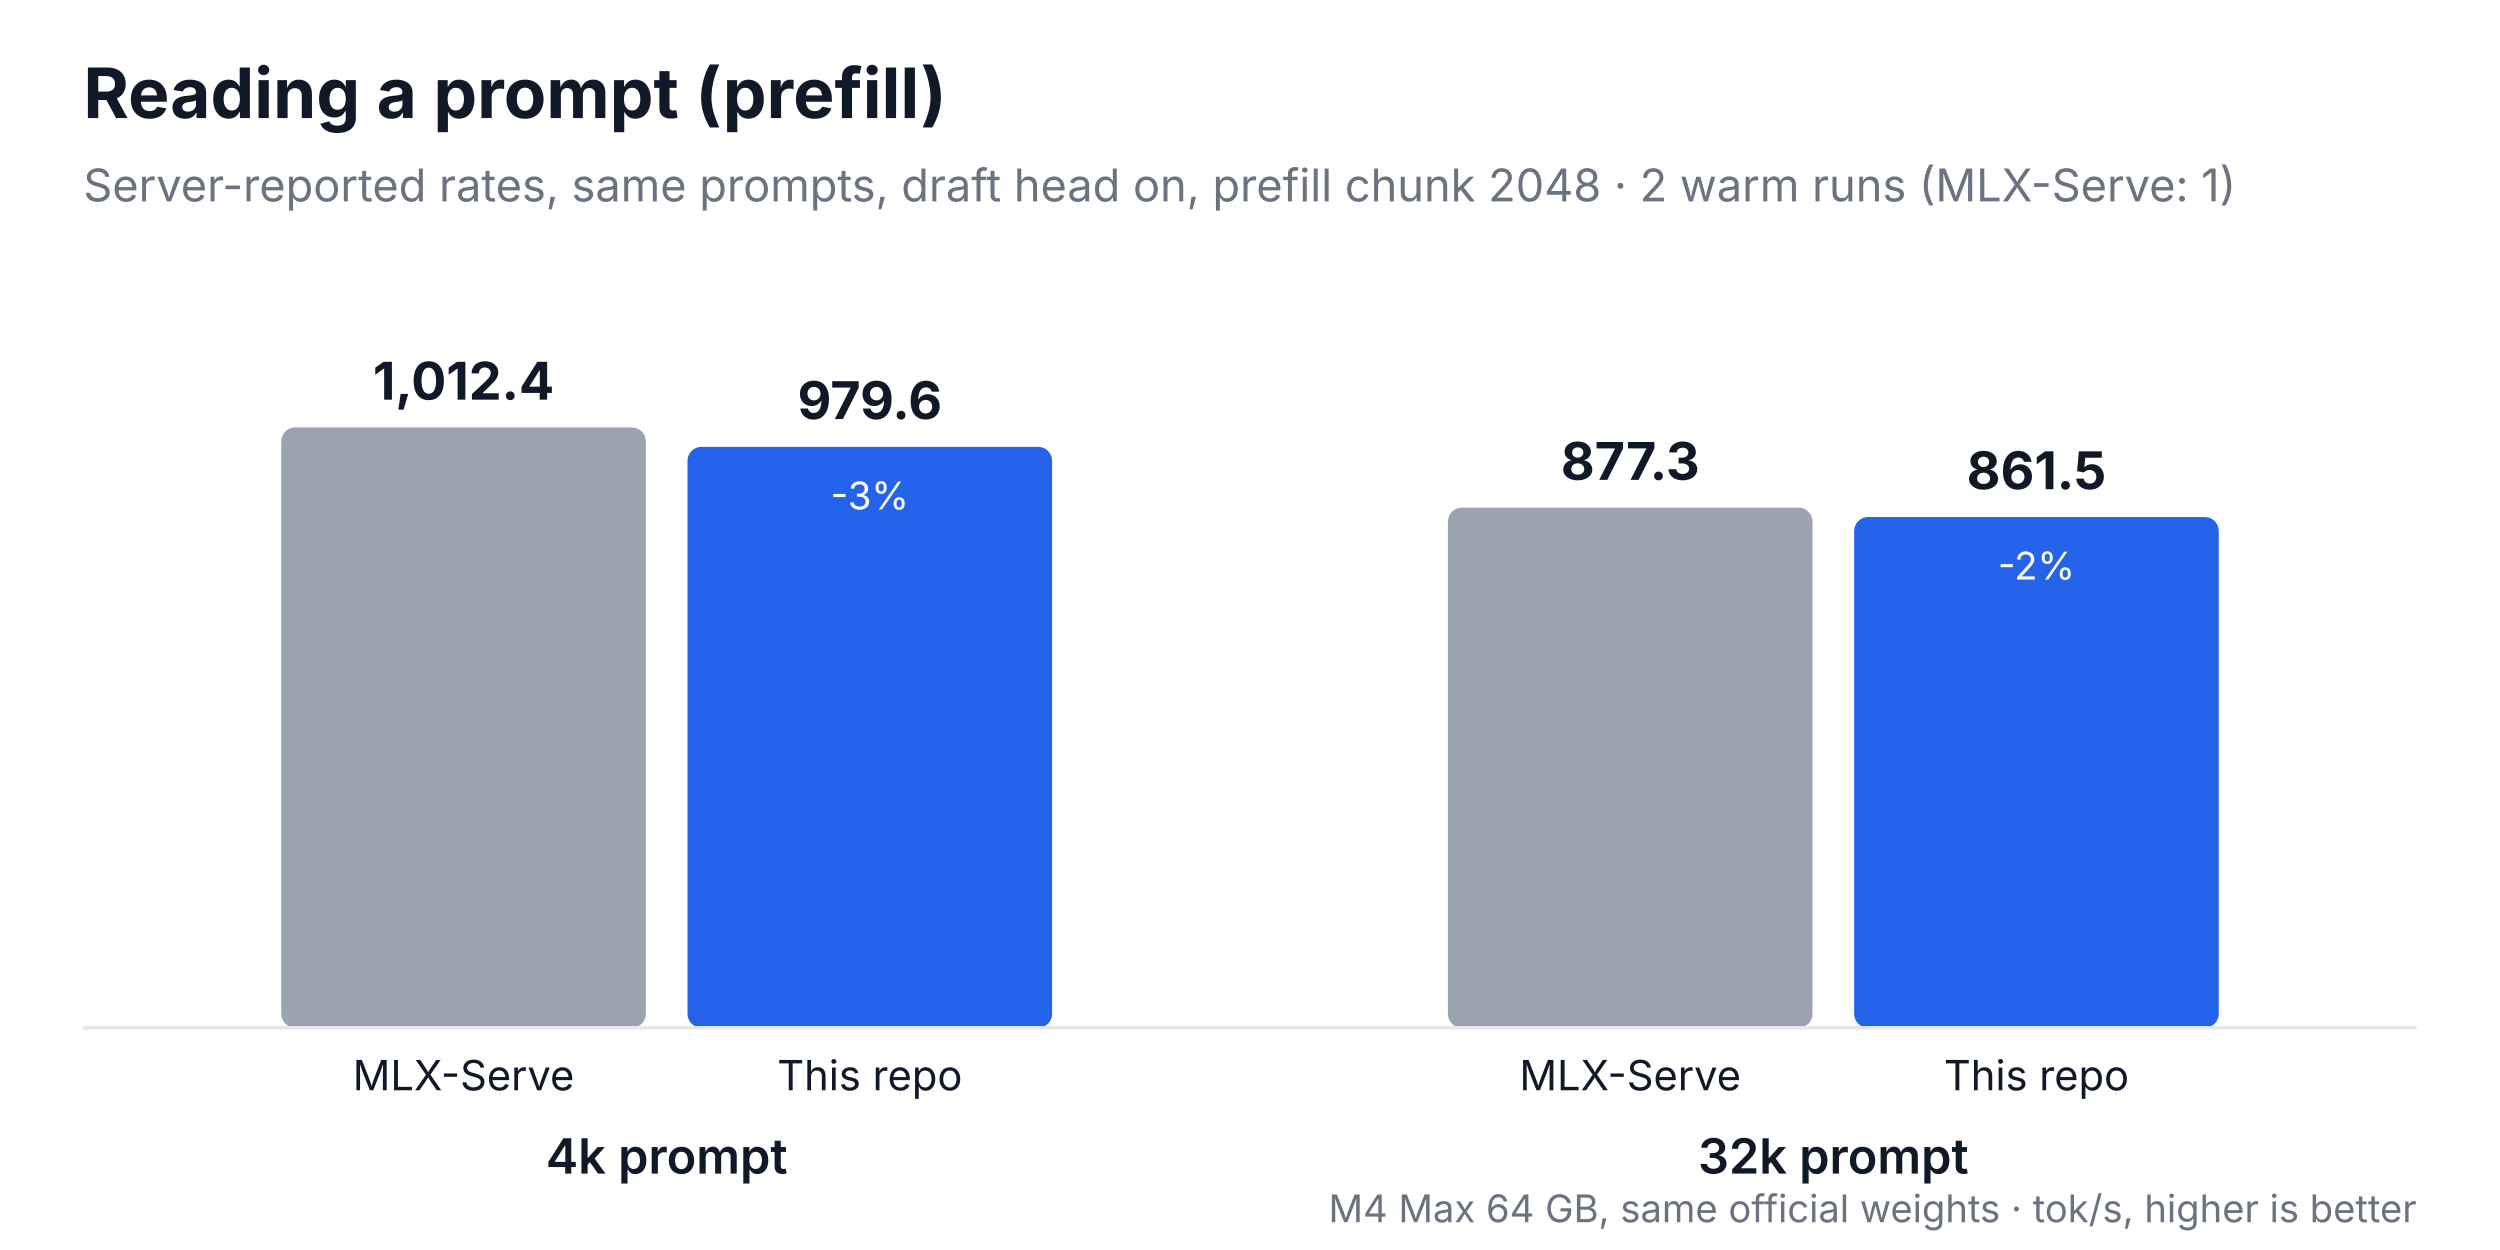
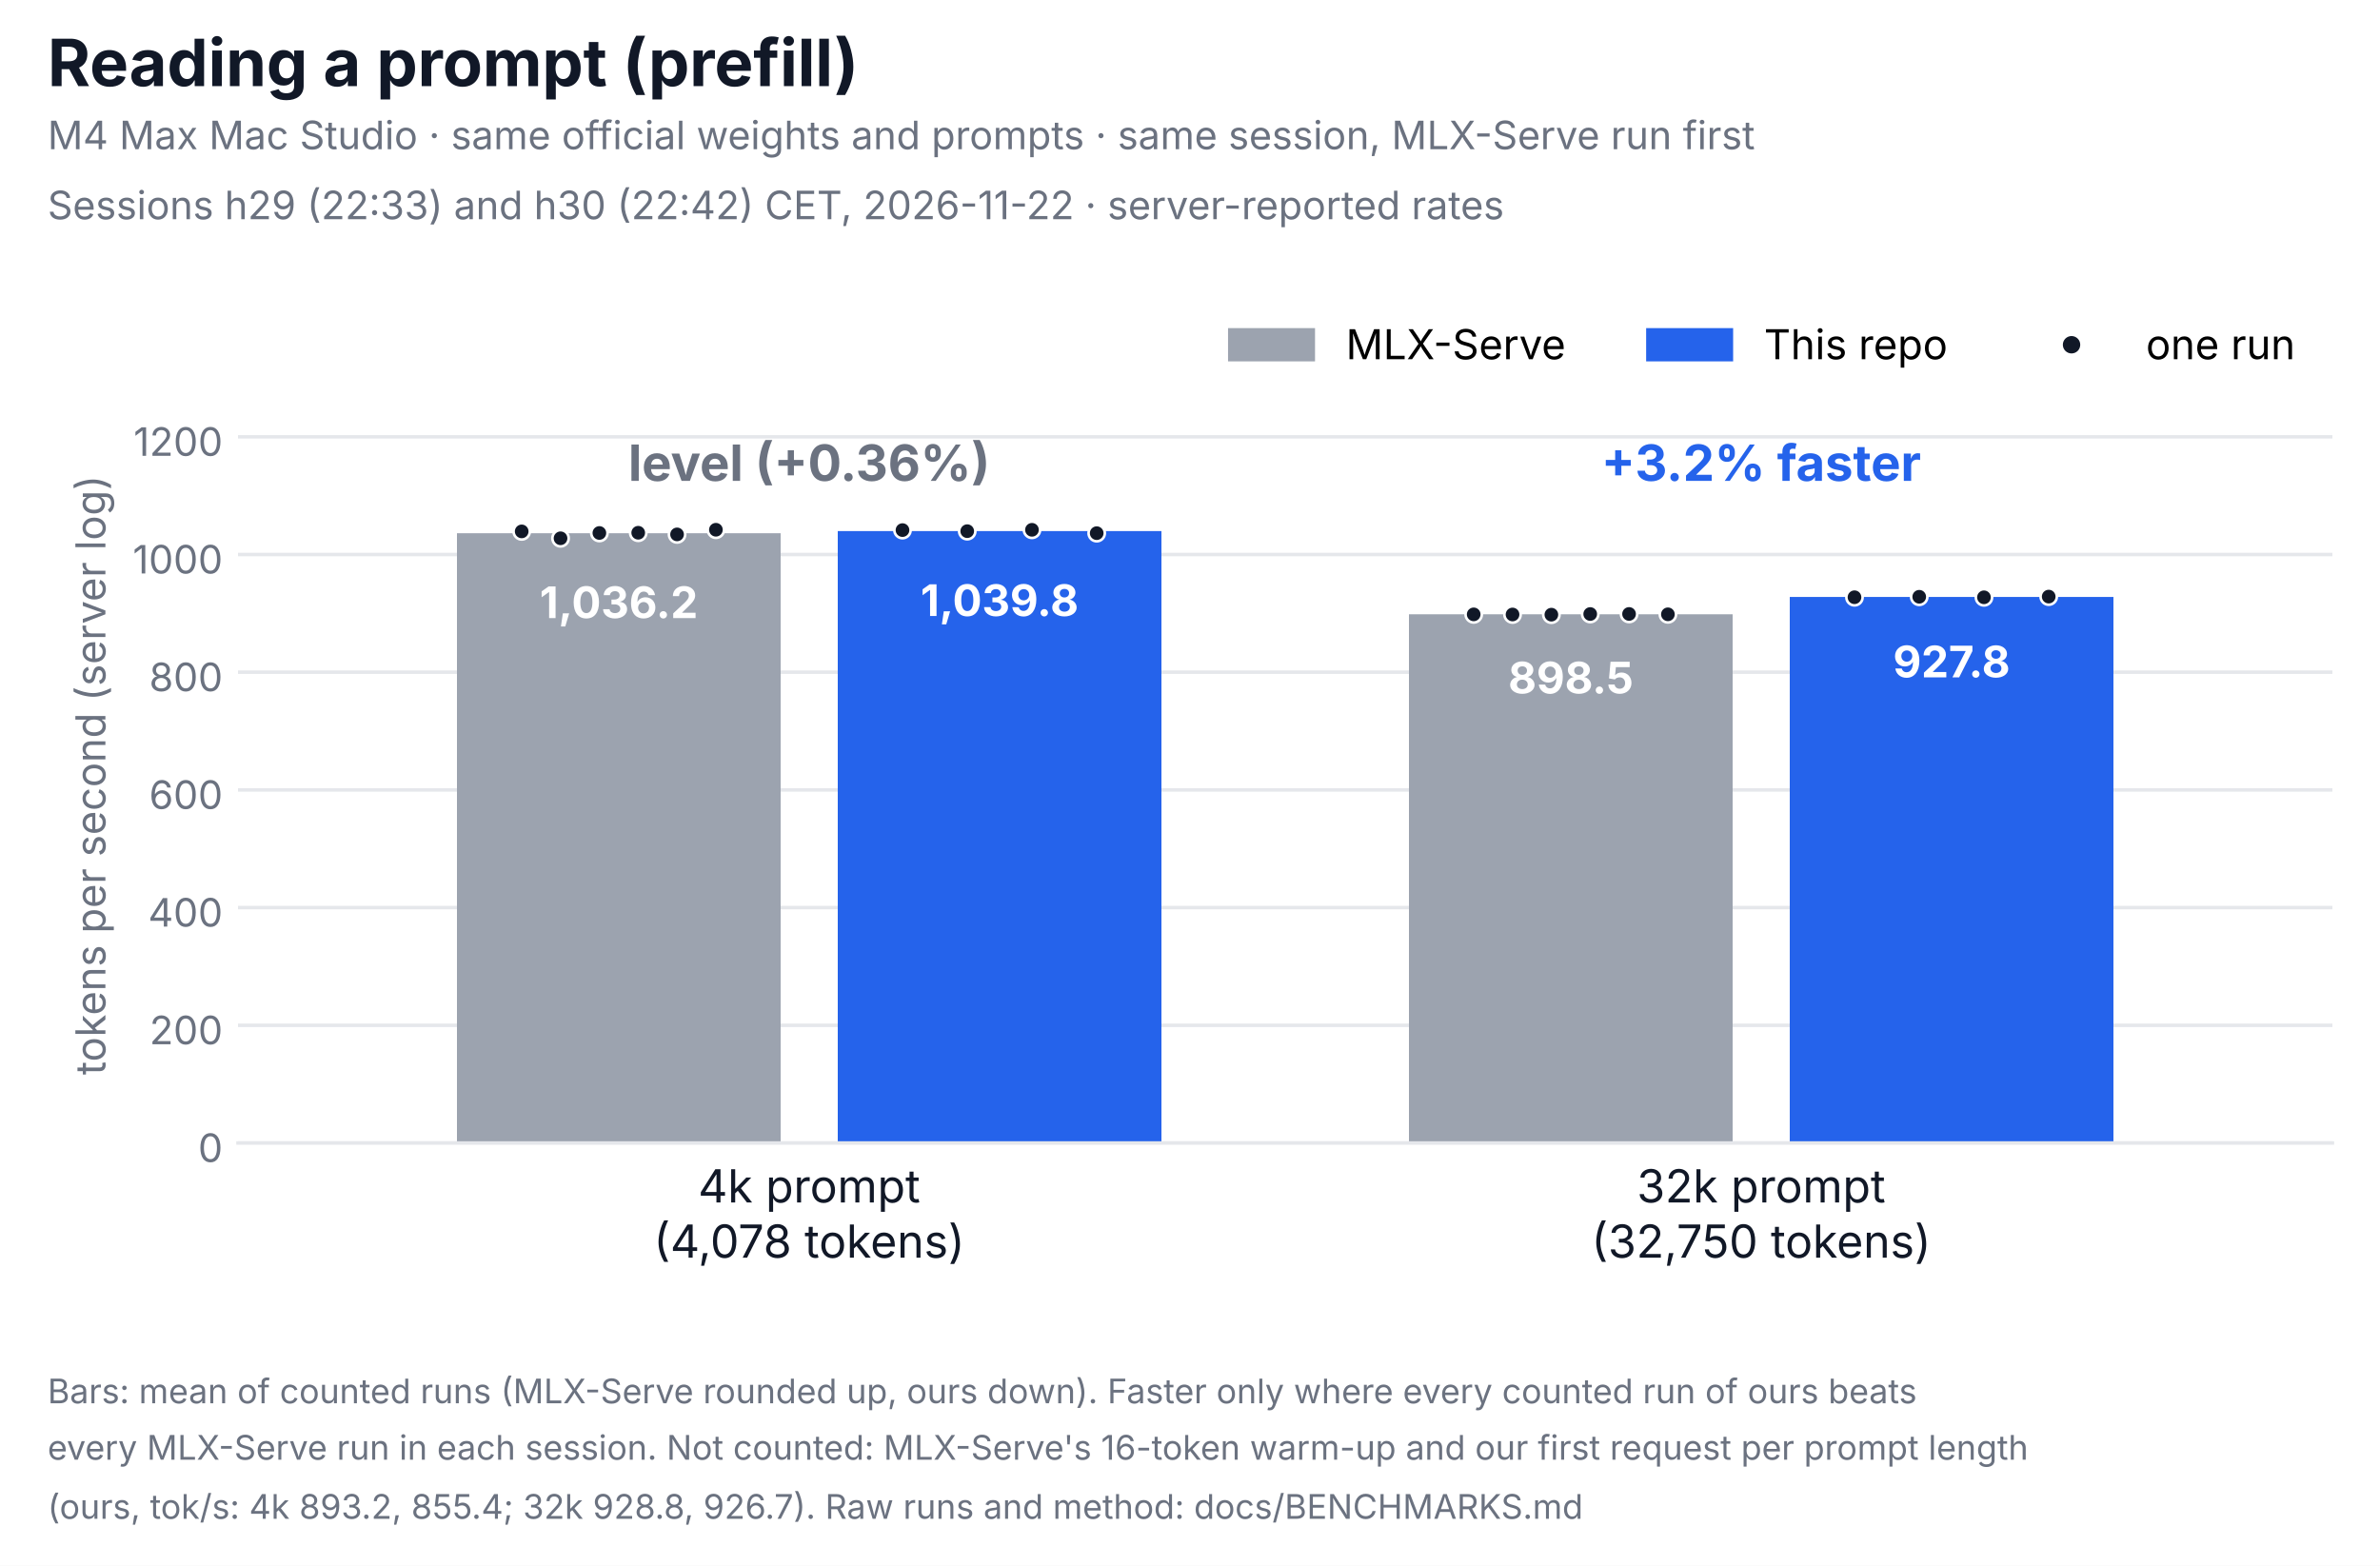
- <svg xmlns="http://www.w3.org/2000/svg" width="720" height="360" viewBox="0 0 720 360" font-family="Inter, -apple-system, Segoe UI, Helvetica, Arial, sans-serif">
-   <rect width="720" height="360" fill="#ffffff" />
-   <text x="24" y="34" font-size="20" font-weight="700" fill="#111827">Reading a prompt (prefill)</text>
-   <text x="24" y="58" font-size="13" fill="#6b7280">Server-reported rates, same prompts, draft head on, prefill chunk 2048 · 2 warm runs (MLX-Serve: 1)</text>
-   <rect x="81.0" y="123.1" width="105.0" height="172.9" rx="4" fill="#9ca3af" />
-   <text x="133.5" y="115.1" font-size="15" font-weight="700" text-anchor="middle" fill="#111827">1,012.4</text>
-   <text x="133.5" y="314.0" font-size="12" text-anchor="middle" fill="#111827">MLX-Serve</text>
-   <rect x="198.0" y="128.7" width="105.0" height="167.3" rx="4" fill="#2563eb" />
-   <text x="250.5" y="120.7" font-size="15" font-weight="700" text-anchor="middle" fill="#111827">979.6</text>
-   <text x="250.5" y="314.0" font-size="12" text-anchor="middle" fill="#111827">This repo</text>
-   <text x="250.5" y="146.7" font-size="11" text-anchor="middle" fill="#ffffff">-3%</text>
-   <text x="192.0" y="338.0" font-size="14" font-weight="600" text-anchor="middle" fill="#111827">4k prompt</text>
-   <rect x="417.0" y="146.2" width="105.0" height="149.8" rx="4" fill="#9ca3af" />
-   <text x="469.5" y="138.2" font-size="15" font-weight="700" text-anchor="middle" fill="#111827">877.3</text>
-   <text x="469.5" y="314.0" font-size="12" text-anchor="middle" fill="#111827">MLX-Serve</text>
-   <rect x="534.0" y="148.9" width="105.0" height="147.1" rx="4" fill="#2563eb" />
-   <text x="586.5" y="140.9" font-size="15" font-weight="700" text-anchor="middle" fill="#111827">861.5</text>
-   <text x="586.5" y="314.0" font-size="12" text-anchor="middle" fill="#111827">This repo</text>
-   <text x="586.5" y="166.9" font-size="11" text-anchor="middle" fill="#ffffff">-2%</text>
-   <text x="528.0" y="338.0" font-size="14" font-weight="600" text-anchor="middle" fill="#111827">32k prompt</text>
-   <line x1="24" y1="296" x2="696" y2="296" stroke="#e5e7eb" />
-   <text x="696" y="352" font-size="11" text-anchor="end" fill="#6b7280">M4 Max 64 GB, same official weights · tok/s, higher is better</text>
+ <svg xmlns="http://www.w3.org/2000/svg" xmlns:xlink="http://www.w3.org/1999/xlink" width="547.2pt" height="360pt" viewBox="0 0 547.2 360" version="1.1">
+   <defs>
+     <style type="text/css">*{stroke-linejoin: round; stroke-linecap: butt}</style>
+   </defs>
+   <g id="figure_1">
+     <g id="patch_1">
+       <path d="M 0 360  L 547.2 360  L 547.2 0  L 0 0  z " style="fill: #ffffff" />
+     </g>
+     <g id="axes_1">
+       <g id="patch_2">
+         <path d="M 54.72 262.8  L 536.256 262.8  L 536.256 93.6  L 54.72 93.6  z " style="fill: #ffffff" />
+       </g>
+       <g id="matplotlib.axis_1">
+         <g id="xtick_1">
+           <g id="line2d_1" />
+           <g id="text_1">
+             <text style="font-size: 10.5px; font-family: 'Inter', 'Helvetica Neue', 'Helvetica', 'Arial', 'DejaVu Sans', sans-serif; fill: #111827" transform="translate(160.515 276.4719)">4k prompt</text>
+             <text style="font-size: 10.5px; font-family: 'Inter', 'Helvetica Neue', 'Helvetica', 'Arial', 'DejaVu Sans', sans-serif; fill: #111827" transform="translate(150.2824 289.1765)">(4,078 tokens)</text>
+           </g>
+         </g>
+         <g id="xtick_2">
+           <g id="line2d_2" />
+           <g id="text_2">
+             <text style="font-size: 10.5px; font-family: 'Inter', 'Helvetica Neue', 'Helvetica', 'Arial', 'DejaVu Sans', sans-serif; fill: #111827" transform="translate(376.3417 276.4719)">32k prompt</text>
+             <text style="font-size: 10.5px; font-family: 'Inter', 'Helvetica Neue', 'Helvetica', 'Arial', 'DejaVu Sans', sans-serif; fill: #111827" transform="translate(365.8803 289.1765)">(32,750 tokens)</text>
+           </g>
+         </g>
+       </g>
+       <g id="matplotlib.axis_2">
+         <g id="ytick_1">
+           <g id="line2d_3">
+             <path d="M 54.72 262.8  L 536.256 262.8  " clip-path="url(#pbc66b1392f)" style="fill: none; stroke: #e5e7eb; stroke-width: 0.8; stroke-linecap: square" />
+           </g>
+           <g id="line2d_4" />
+           <g id="text_3">
+             <text style="font-size: 9px; font-family: 'Inter', 'Helvetica Neue', 'Helvetica', 'Arial', 'DejaVu Sans', sans-serif; text-anchor: end; fill: #6b7280" x="51.22" y="267.159" transform="rotate(-0 51.22 267.1594)">0</text>
+           </g>
+         </g>
+         <g id="ytick_2">
+           <g id="line2d_5">
+             <path d="M 54.72 235.739  L 536.256 235.739  " clip-path="url(#pbc66b1392f)" style="fill: none; stroke: #e5e7eb; stroke-width: 0.8; stroke-linecap: square" />
+           </g>
+           <g id="line2d_6" />
+           <g id="text_4">
+             <text style="font-size: 9px; font-family: 'Inter', 'Helvetica Neue', 'Helvetica', 'Arial', 'DejaVu Sans', sans-serif; text-anchor: end; fill: #6b7280" x="51.22" y="240.099" transform="rotate(-0 51.22 240.0986)">200</text>
+           </g>
+         </g>
+         <g id="ytick_3">
+           <g id="line2d_7">
+             <path d="M 54.72 208.679  L 536.256 208.679  " clip-path="url(#pbc66b1392f)" style="fill: none; stroke: #e5e7eb; stroke-width: 0.8; stroke-linecap: square" />
+           </g>
+           <g id="line2d_8" />
+           <g id="text_5">
+             <text style="font-size: 9px; font-family: 'Inter', 'Helvetica Neue', 'Helvetica', 'Arial', 'DejaVu Sans', sans-serif; text-anchor: end; fill: #6b7280" x="51.22" y="213.038" transform="rotate(-0 51.22 213.0379)">400</text>
+           </g>
+         </g>
+         <g id="ytick_4">
+           <g id="line2d_9">
+             <path d="M 54.72 181.618  L 536.256 181.618  " clip-path="url(#pbc66b1392f)" style="fill: none; stroke: #e5e7eb; stroke-width: 0.8; stroke-linecap: square" />
+           </g>
+           <g id="line2d_10" />
+           <g id="text_6">
+             <text style="font-size: 9px; font-family: 'Inter', 'Helvetica Neue', 'Helvetica', 'Arial', 'DejaVu Sans', sans-serif; text-anchor: end; fill: #6b7280" x="51.22" y="185.977" transform="rotate(-0 51.22 185.9771)">600</text>
+           </g>
+         </g>
+         <g id="ytick_5">
+           <g id="line2d_11">
+             <path d="M 54.72 154.557  L 536.256 154.557  " clip-path="url(#pbc66b1392f)" style="fill: none; stroke: #e5e7eb; stroke-width: 0.8; stroke-linecap: square" />
+           </g>
+           <g id="line2d_12" />
+           <g id="text_7">
+             <text style="font-size: 9px; font-family: 'Inter', 'Helvetica Neue', 'Helvetica', 'Arial', 'DejaVu Sans', sans-serif; text-anchor: end; fill: #6b7280" x="51.22" y="158.916" transform="rotate(-0 51.22 158.9164)">800</text>
+           </g>
+         </g>
+         <g id="ytick_6">
+           <g id="line2d_13">
+             <path d="M 54.72 127.496  L 536.256 127.496  " clip-path="url(#pbc66b1392f)" style="fill: none; stroke: #e5e7eb; stroke-width: 0.8; stroke-linecap: square" />
+           </g>
+           <g id="line2d_14" />
+           <g id="text_8">
+             <text style="font-size: 9px; font-family: 'Inter', 'Helvetica Neue', 'Helvetica', 'Arial', 'DejaVu Sans', sans-serif; text-anchor: end; fill: #6b7280" x="51.22" y="131.856" transform="rotate(-0 51.22 131.8557)">1000</text>
+           </g>
+         </g>
+         <g id="ytick_7">
+           <g id="line2d_15">
+             <path d="M 54.72 100.436  L 536.256 100.436  " clip-path="url(#pbc66b1392f)" style="fill: none; stroke: #e5e7eb; stroke-width: 0.8; stroke-linecap: square" />
+           </g>
+           <g id="line2d_16" />
+           <g id="text_9">
+             <text style="font-size: 9px; font-family: 'Inter', 'Helvetica Neue', 'Helvetica', 'Arial', 'DejaVu Sans', sans-serif; text-anchor: end; fill: #6b7280" x="51.22" y="104.795" transform="rotate(-0 51.22 104.7949)">1200</text>
+           </g>
+         </g>
+         <g id="text_10">
+           <text style="font-size: 9.5px; font-family: 'Inter', 'Helvetica Neue', 'Helvetica', 'Arial', 'DejaVu Sans', sans-serif; text-anchor: middle; fill: #6b7280" x="24.233" y="178.2" transform="rotate(-90 24.23271 178.2)">tokens per second (server log)</text>
+         </g>
+       </g>
+       <g id="patch_3">
+         <path d="M 105.062 262.8  L 179.482 262.8  L 179.482 122.607  L 105.062 122.607  z " clip-path="url(#pbc66b1392f)" style="fill: #9ca3af" />
+       </g>
+       <g id="patch_4">
+         <path d="M 192.614 262.8  L 267.034 262.8  L 267.034 122.101  L 192.614 122.101  z " clip-path="url(#pbc66b1392f)" style="fill: #2563eb" />
+       </g>
+       <g id="patch_5">
+         <path d="M 323.942 262.8  L 398.362 262.8  L 398.362 141.241  L 323.942 141.241  z " clip-path="url(#pbc66b1392f)" style="fill: #9ca3af" />
+       </g>
+       <g id="patch_6">
+         <path d="M 411.494 262.8  L 485.914 262.8  L 485.914 137.258  L 411.494 137.258  z " clip-path="url(#pbc66b1392f)" style="fill: #2563eb" />
+       </g>
+       <g id="patch_7">
+         <path d="M 54.72 262.8  L 536.256 262.8  " style="fill: none; stroke: #e5e7eb; stroke-width: 0.8; stroke-linejoin: miter; stroke-linecap: square" />
+       </g>
+       <g id="PathCollection_1">
+         <defs>
+           <path id="m5e04ec7094" d="M 0 1.871  C 0.496 1.871 0.972 1.674 1.323 1.323  C 1.674 0.972 1.871 0.496 1.871 0  C 1.871 -0.496 1.674 -0.972 1.323 -1.323  C 0.972 -1.674 0.496 -1.871 0 -1.871  C -0.496 -1.871 -0.972 -1.674 -1.323 -1.323  C -1.674 -0.972 -1.871 -0.496 -1.871 0  C -1.871 0.496 -1.674 0.972 -1.323 1.323  C -0.972 1.674 -0.496 1.871 0 1.871  z " style="stroke: #ffffff; stroke-width: 0.6" />
+         </defs>
+         <g clip-path="url(#pbc66b1392f)">
+           <use xlink:href="#m5e04ec7094" x="119.946" y="122.179" style="fill: #111827; stroke: #ffffff; stroke-width: 0.6" />
+           <use xlink:href="#m5e04ec7094" x="128.877" y="123.762" style="fill: #111827; stroke: #ffffff; stroke-width: 0.6" />
+           <use xlink:href="#m5e04ec7094" x="137.807" y="122.544" style="fill: #111827; stroke: #ffffff; stroke-width: 0.6" />
+           <use xlink:href="#m5e04ec7094" x="146.737" y="122.49" style="fill: #111827; stroke: #ffffff; stroke-width: 0.6" />
+           <use xlink:href="#m5e04ec7094" x="155.667" y="122.869" style="fill: #111827; stroke: #ffffff; stroke-width: 0.6" />
+           <use xlink:href="#m5e04ec7094" x="164.598" y="121.8" style="fill: #111827; stroke: #ffffff; stroke-width: 0.6" />
+         </g>
+       </g>
+       <g id="PathCollection_2">
+         <g clip-path="url(#pbc66b1392f)">
+           <use xlink:href="#m5e04ec7094" x="207.498" y="121.881" style="fill: #111827; stroke: #ffffff; stroke-width: 0.6" />
+           <use xlink:href="#m5e04ec7094" x="222.382" y="122.125" style="fill: #111827; stroke: #ffffff; stroke-width: 0.6" />
+           <use xlink:href="#m5e04ec7094" x="237.266" y="121.814" style="fill: #111827; stroke: #ffffff; stroke-width: 0.6" />
+           <use xlink:href="#m5e04ec7094" x="252.15" y="122.585" style="fill: #111827; stroke: #ffffff; stroke-width: 0.6" />
+         </g>
+       </g>
+       <g id="text_11">
+         <text style="font-weight: 700; font-size: 11.5px; font-family: 'Inter', 'Helvetica Neue', 'Helvetica', 'Arial', 'DejaVu Sans', sans-serif; text-anchor: middle; fill: #6b7280" x="186.048" y="110.566" transform="rotate(-0 186.048 110.5661)">level (+0.36%)</text>
+       </g>
+       <g id="PathCollection_3">
+         <g clip-path="url(#pbc66b1392f)">
+           <use xlink:href="#m5e04ec7094" x="338.826" y="141.257" style="fill: #111827; stroke: #ffffff; stroke-width: 0.6" />
+           <use xlink:href="#m5e04ec7094" x="347.757" y="141.284" style="fill: #111827; stroke: #ffffff; stroke-width: 0.6" />
+           <use xlink:href="#m5e04ec7094" x="356.687" y="141.324" style="fill: #111827; stroke: #ffffff; stroke-width: 0.6" />
+           <use xlink:href="#m5e04ec7094" x="365.617" y="141.175" style="fill: #111827; stroke: #ffffff; stroke-width: 0.6" />
+           <use xlink:href="#m5e04ec7094" x="374.547" y="141.162" style="fill: #111827; stroke: #ffffff; stroke-width: 0.6" />
+           <use xlink:href="#m5e04ec7094" x="383.478" y="141.243" style="fill: #111827; stroke: #ffffff; stroke-width: 0.6" />
+         </g>
+       </g>
+       <g id="PathCollection_4">
+         <g clip-path="url(#pbc66b1392f)">
+           <use xlink:href="#m5e04ec7094" x="426.378" y="137.319" style="fill: #111827; stroke: #ffffff; stroke-width: 0.6" />
+           <use xlink:href="#m5e04ec7094" x="441.262" y="137.211" style="fill: #111827; stroke: #ffffff; stroke-width: 0.6" />
+           <use xlink:href="#m5e04ec7094" x="456.146" y="137.333" style="fill: #111827; stroke: #ffffff; stroke-width: 0.6" />
+           <use xlink:href="#m5e04ec7094" x="471.03" y="137.171" style="fill: #111827; stroke: #ffffff; stroke-width: 0.6" />
+         </g>
+       </g>
+       <g id="text_12">
+         <text style="font-weight: 700; font-size: 11.5px; font-family: 'Inter', 'Helvetica Neue', 'Helvetica', 'Arial', 'DejaVu Sans', sans-serif; text-anchor: middle; fill: #2563eb" x="404.928" y="110.566" transform="rotate(-0 404.928 110.5661)">+3.2% faster</text>
+       </g>
+       <g id="text_13">
+         <text style="font-weight: 700; font-size: 10px; font-family: 'Inter', 'Helvetica Neue', 'Helvetica', 'Arial', 'DejaVu Sans', sans-serif; text-anchor: middle; fill: #ffffff" x="142.272" y="142.108" transform="rotate(-0 142.272 142.1083)">1,036.2</text>
+       </g>
+       <g id="text_14">
+         <text style="font-weight: 700; font-size: 10px; font-family: 'Inter', 'Helvetica Neue', 'Helvetica', 'Arial', 'DejaVu Sans', sans-serif; text-anchor: middle; fill: #ffffff" x="229.824" y="141.637" transform="rotate(-0 229.824 141.6375)">1,039.8</text>
+       </g>
+       <g id="text_15">
+         <text style="font-weight: 700; font-size: 10px; font-family: 'Inter', 'Helvetica Neue', 'Helvetica', 'Arial', 'DejaVu Sans', sans-serif; text-anchor: middle; fill: #ffffff" x="361.152" y="159.438" transform="rotate(-0 361.152 159.4375)">898.5</text>
+       </g>
+       <g id="text_16">
+         <text style="font-weight: 700; font-size: 10px; font-family: 'Inter', 'Helvetica Neue', 'Helvetica', 'Arial', 'DejaVu Sans', sans-serif; text-anchor: middle; fill: #ffffff" x="448.704" y="155.734" transform="rotate(-0 448.704 155.7339)">927.8</text>
+       </g>
+       <g id="legend_1">
+         <g id="patch_8">
+           <path d="M 282.846 82.589  L 301.846 82.589  L 301.846 75.939  L 282.846 75.939  z " style="fill: #9ca3af; stroke: #9ca3af; stroke-linejoin: miter" />
+         </g>
+         <g id="text_17">
+           <text style="font-size: 9.5px; font-family: 'Inter', 'Helvetica Neue', 'Helvetica', 'Arial', 'DejaVu Sans', sans-serif; text-anchor: start" x="309.446" y="82.589" transform="rotate(-0 309.4465 82.58912)">MLX-Serve</text>
+         </g>
+         <g id="patch_9">
+           <path d="M 378.975 82.589  L 397.975 82.589  L 397.975 75.939  L 378.975 75.939  z " style="fill: #2563eb; stroke: #2563eb; stroke-linejoin: miter" />
+         </g>
+         <g id="text_18">
+           <text style="font-size: 9.5px; font-family: 'Inter', 'Helvetica Neue', 'Helvetica', 'Arial', 'DejaVu Sans', sans-serif; text-anchor: start" x="405.575" y="82.589" transform="rotate(-0 405.5746 82.58912)">This repo</text>
+         </g>
+         <g id="line2d_17">
+           <defs>
+             <path id="m07a1071fa8" d="M 0 2.5  C 0.663 2.5 1.299 2.237 1.768 1.768  C 2.237 1.299 2.5 0.663 2.5 0  C 2.5 -0.663 2.237 -1.299 1.768 -1.768  C 1.299 -2.237 0.663 -2.5 0 -2.5  C -0.663 -2.5 -1.299 -2.237 -1.768 -1.768  C -2.237 -1.299 -2.5 -0.663 -2.5 0  C -2.5 0.663 -2.237 1.299 -1.768 1.768  C -1.299 2.237 -0.663 2.5 0 2.5  z " style="stroke: #ffffff" />
+           </defs>
+           <g>
+             <use xlink:href="#m07a1071fa8" x="476.281" y="79.264" style="fill: #111827; stroke: #ffffff" />
+           </g>
+         </g>
+         <g id="text_19">
+           <text style="font-size: 9.5px; font-family: 'Inter', 'Helvetica Neue', 'Helvetica', 'Arial', 'DejaVu Sans', sans-serif; text-anchor: start" x="493.381" y="82.589" transform="rotate(-0 493.3813 82.58912)">one run</text>
+         </g>
+       </g>
+     </g>
+     <g id="text_20">
+       <text style="font-weight: 700; font-size: 15px; font-family: 'Inter', 'Helvetica Neue', 'Helvetica', 'Arial', 'DejaVu Sans', sans-serif; text-anchor: start; fill: #111827" x="10.944" y="19.8" transform="rotate(-0 10.944 19.8)">Reading a prompt (prefill)</text>
+     </g>
+     <g id="text_21">
+       <text style="font-size: 9px; font-family: 'Inter', 'Helvetica Neue', 'Helvetica', 'Arial', 'DejaVu Sans', sans-serif; fill: #6b7280" transform="translate(10.944 34.30415)">M4 Max Mac Studio · same official weights and prompts · same session, MLX-Serve run first</text>
+       <text style="font-size: 9px; font-family: 'Inter', 'Helvetica Neue', 'Helvetica', 'Arial', 'DejaVu Sans', sans-serif; fill: #6b7280" transform="translate(10.944 50.4)">Sessions h29 (22:33) and h30 (22:42) CET, 2026-11-22 · server-reported rates</text>
+     </g>
+     <g id="text_22">
+       <text style="font-size: 7.8px; font-family: 'Inter', 'Helvetica Neue', 'Helvetica', 'Arial', 'DejaVu Sans', sans-serif; fill: #6b7280" transform="translate(10.944 322.6471)">Bars: mean of counted runs (MLX-Serve rounded up, ours down). Faster only where every counted run of ours beats</text>
+       <text style="font-size: 7.8px; font-family: 'Inter', 'Helvetica Neue', 'Helvetica', 'Arial', 'DejaVu Sans', sans-serif; fill: #6b7280" transform="translate(10.944 335.61)">every MLX-Serve run in each session. Not counted: MLX-Serve's 16-token warm-up and our first request per prompt length</text>
+       <text style="font-size: 7.8px; font-family: 'Inter', 'Helvetica Neue', 'Helvetica', 'Arial', 'DejaVu Sans', sans-serif; fill: #6b7280" transform="translate(10.944 349.2)">(ours, tok/s: 4k 893.2, 855.4; 32k 928.8, 926.7). Raw runs and method: docs/BENCHMARKS.md</text>
+     </g>
+   </g>
+   <defs>
+     <clipPath id="pbc66b1392f">
+       <rect x="54.72" y="93.6" width="481.536" height="169.2" />
+     </clipPath>
+   </defs>
</svg>
